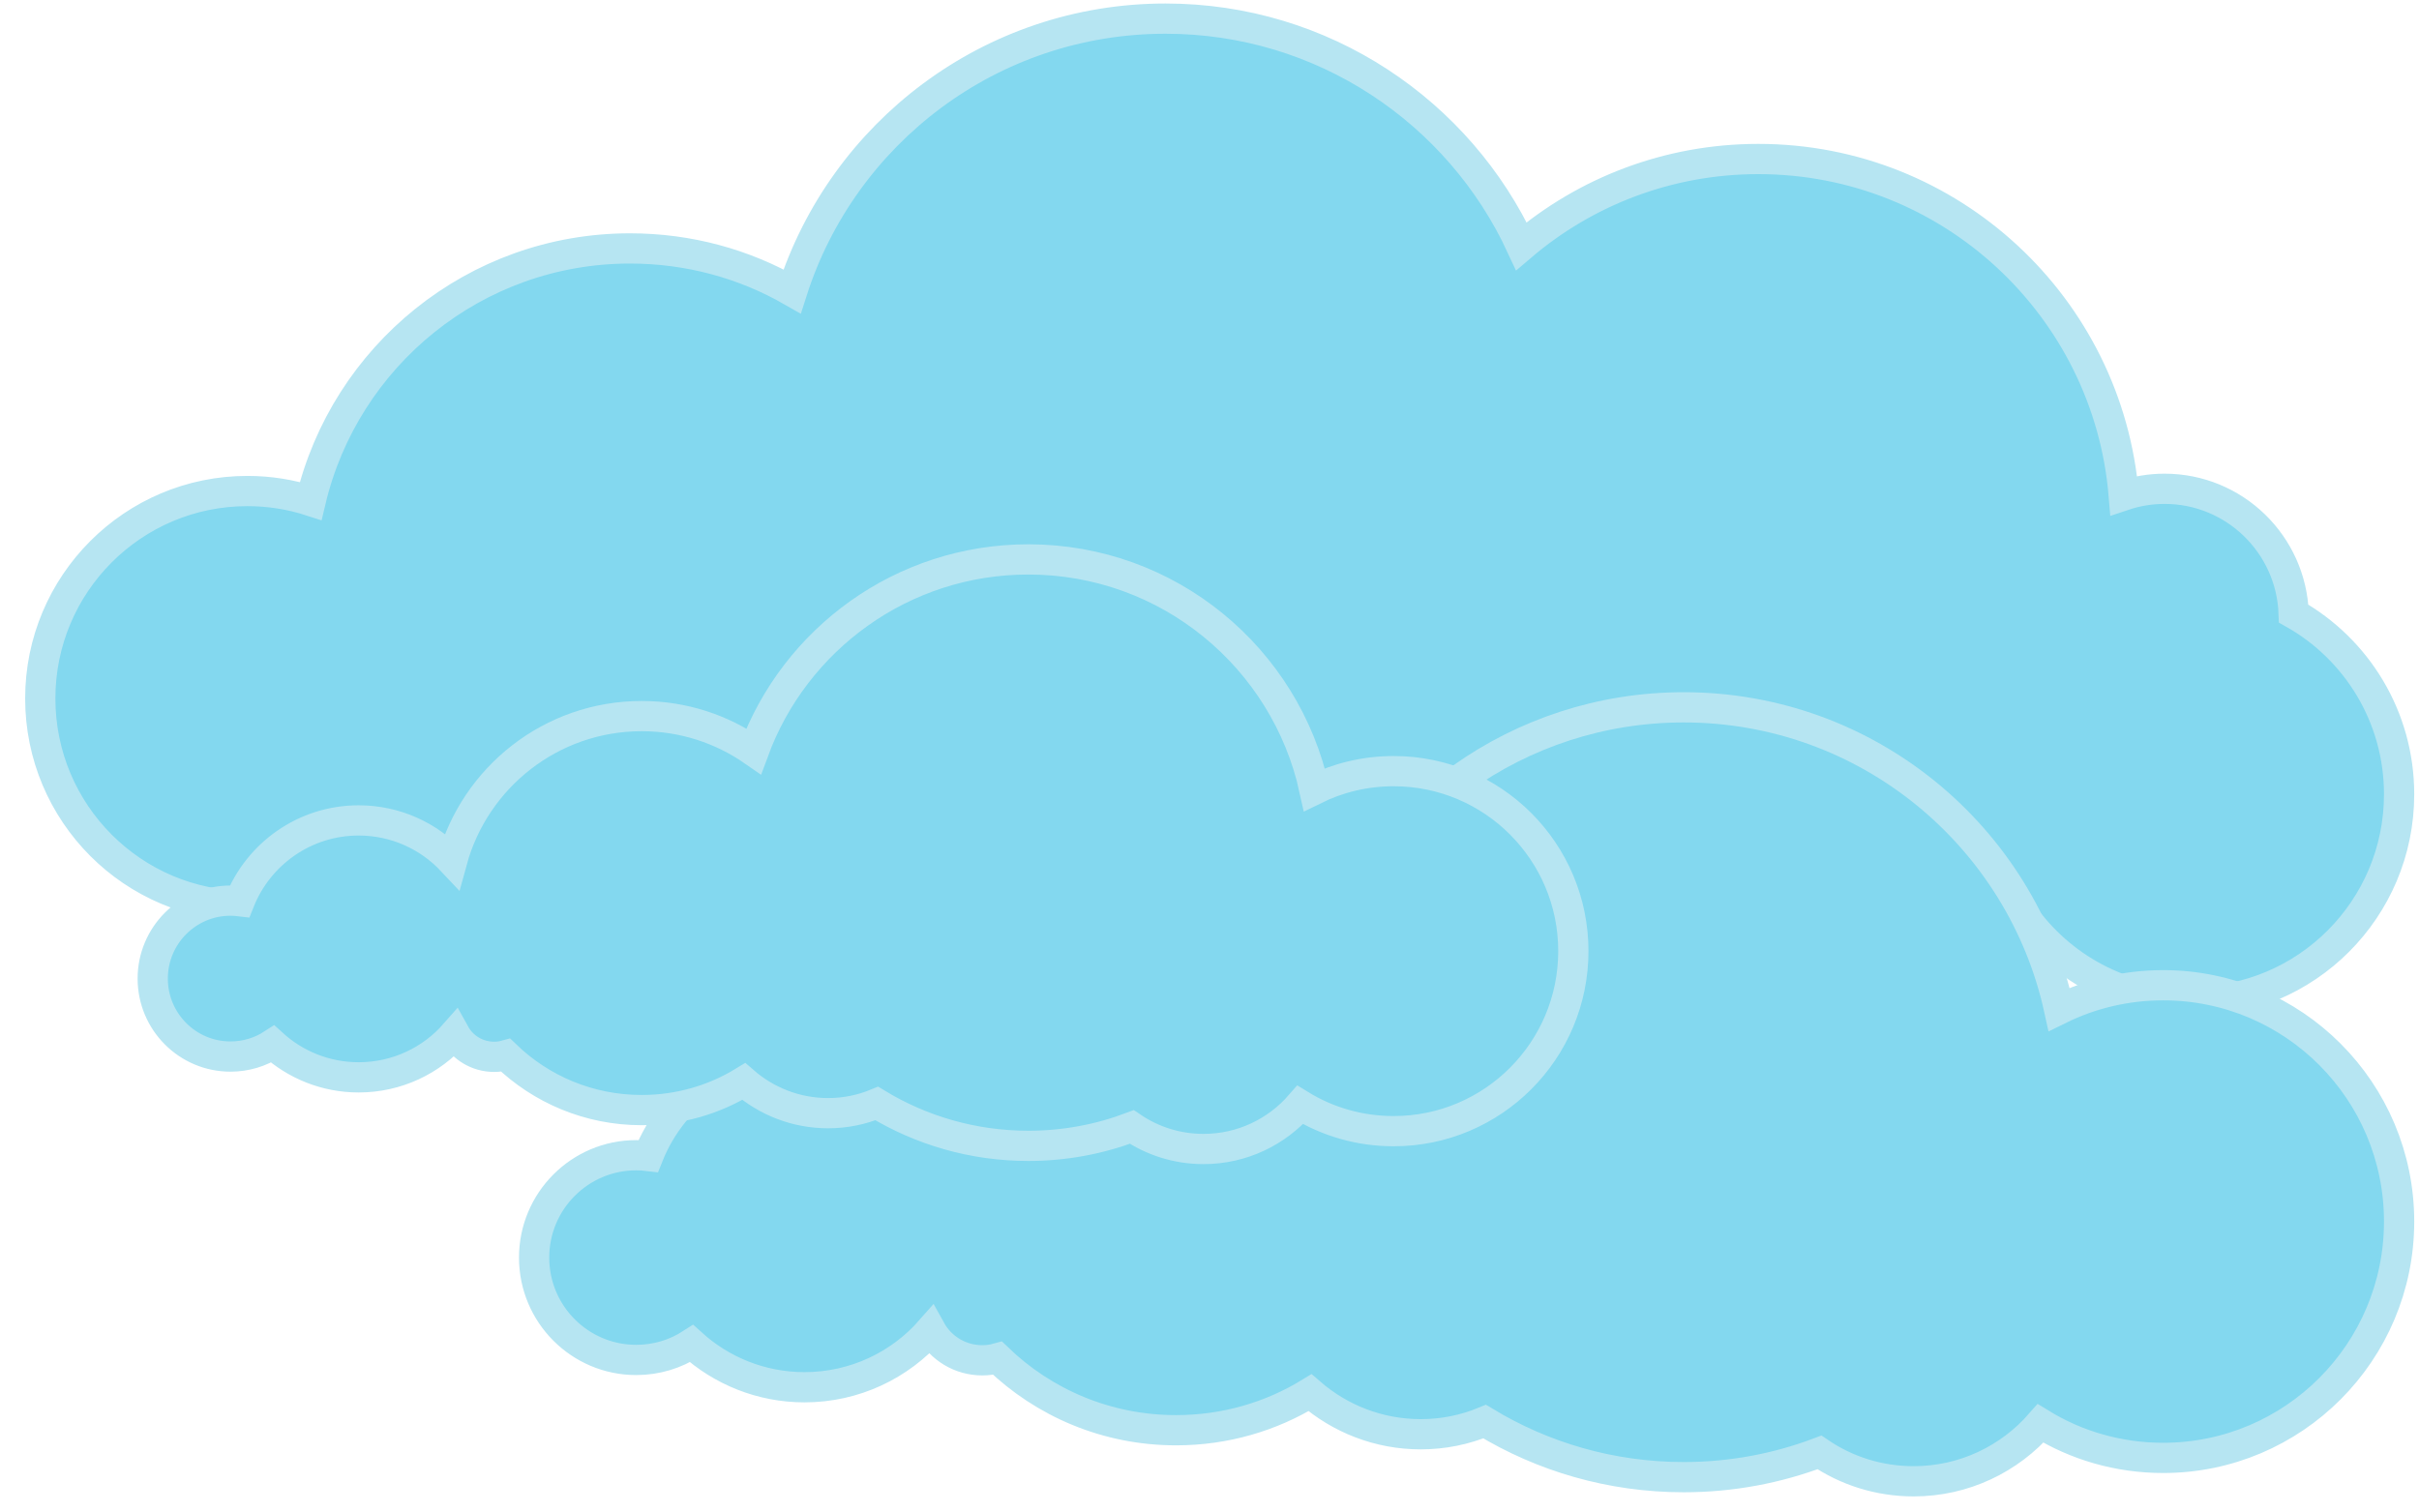
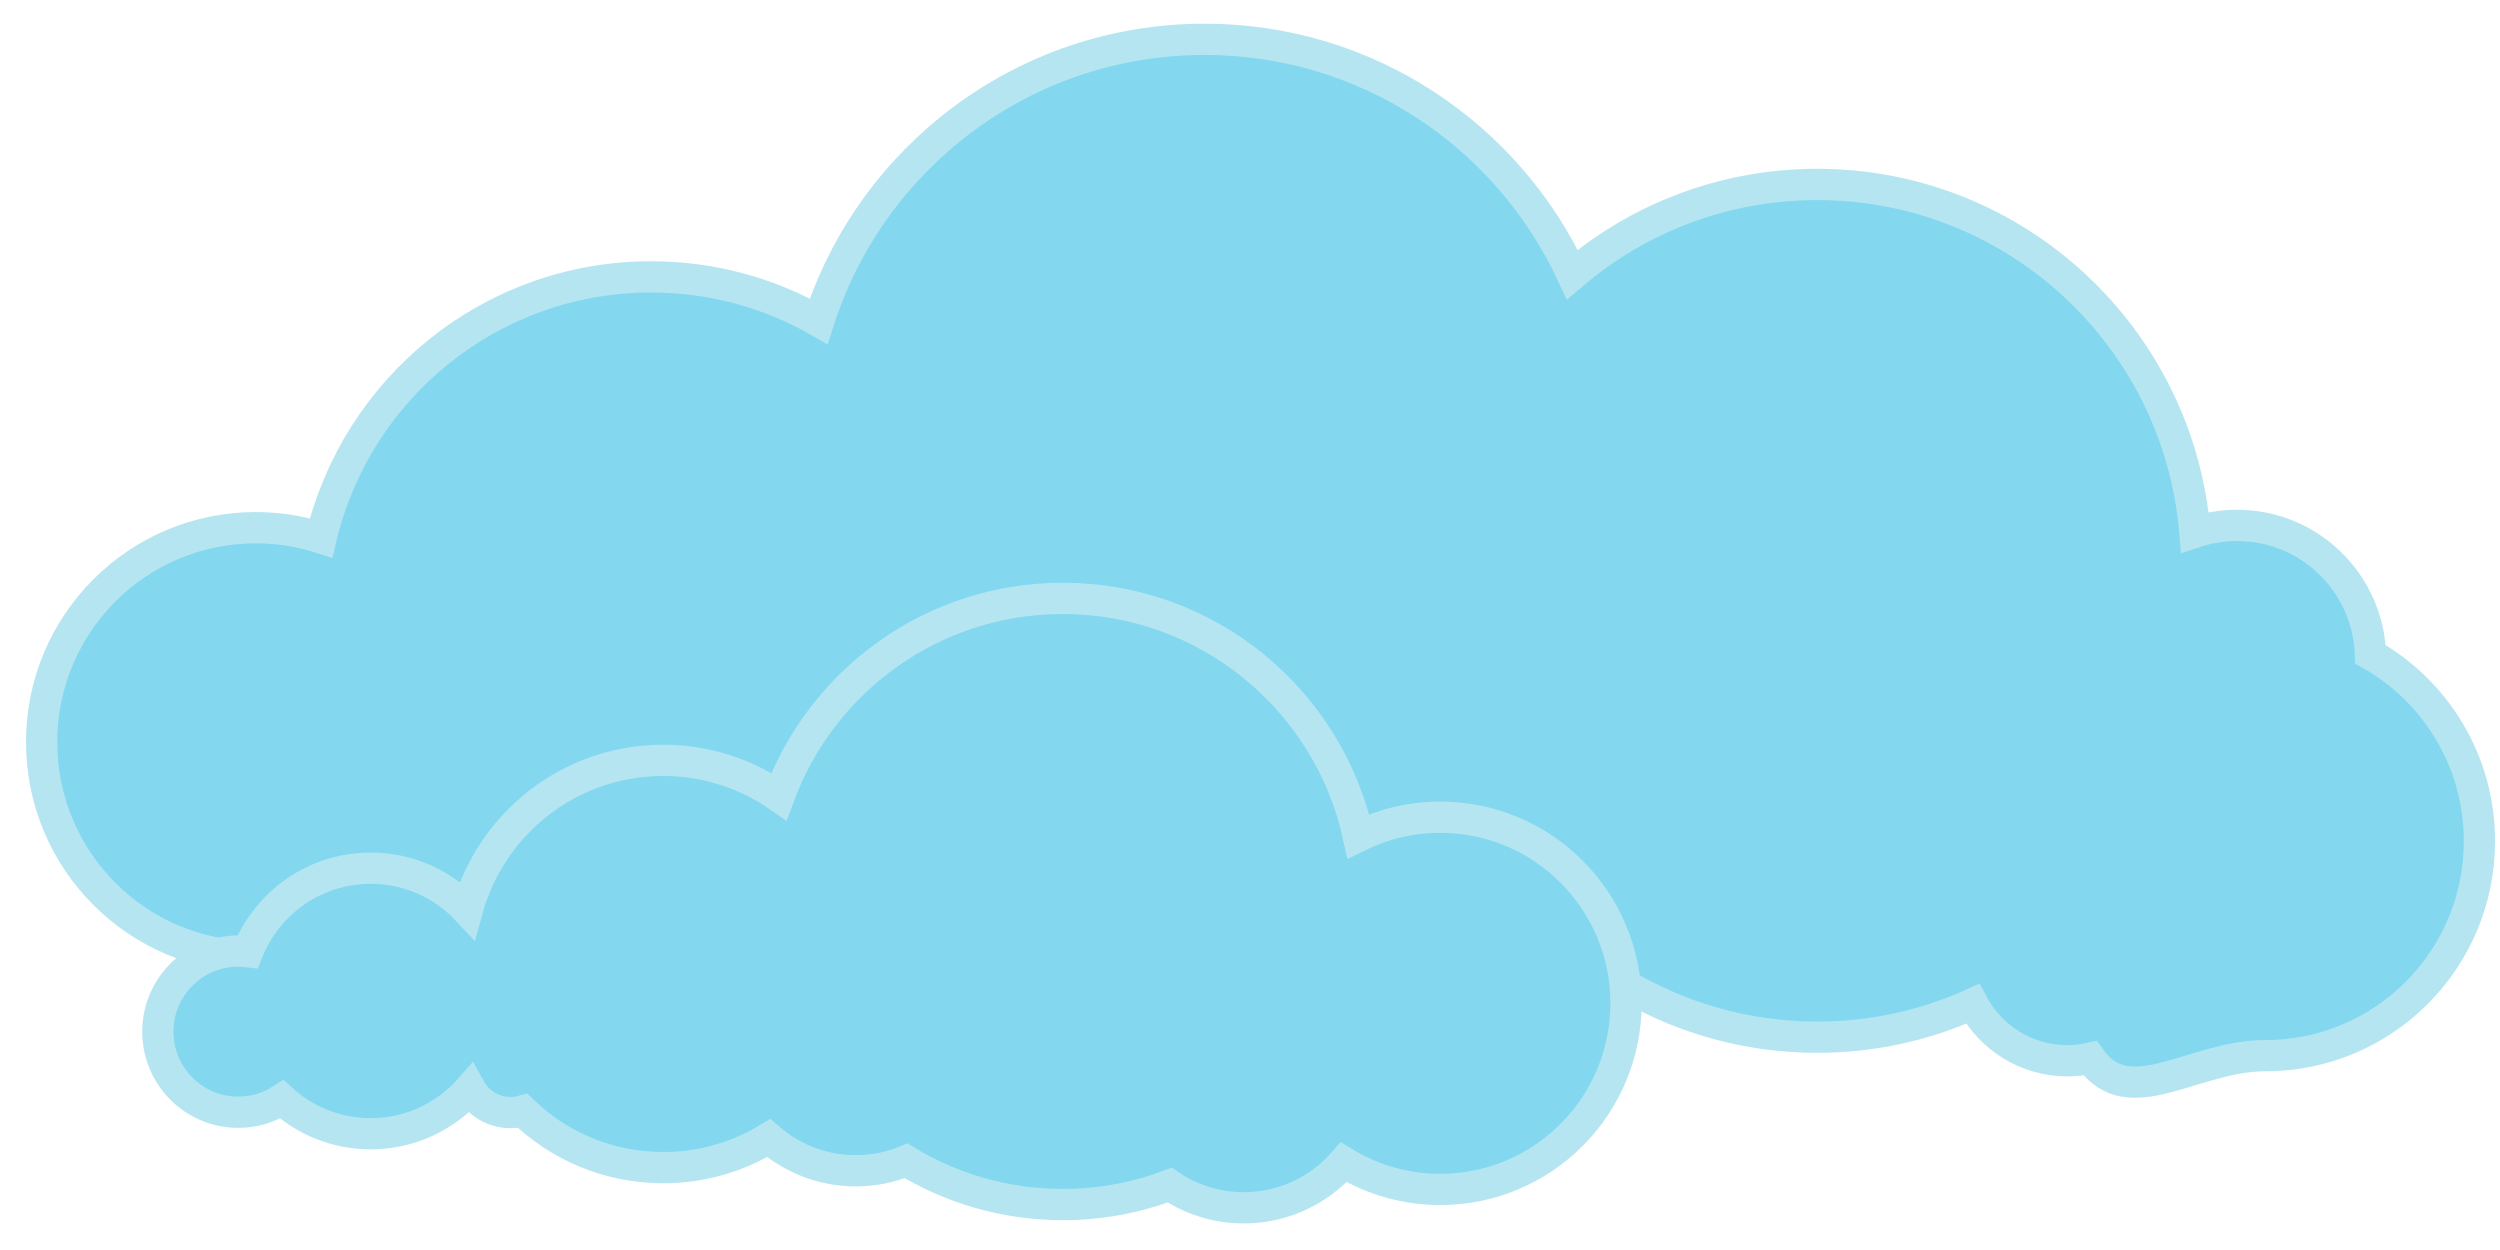
- <svg xmlns="http://www.w3.org/2000/svg" width="80" height="50" viewBox="0 0 80 50" fill="none">
-   <path d="M79.342 26.274C79.342 30.067 76.275 33.139 72.491 33.139C70.175 33.139 68.124 31.989 66.885 30.222C66.65 30.274 66.406 30.302 66.156 30.302C64.843 30.302 63.704 29.563 63.126 28.48C61.609 29.167 59.926 29.547 58.153 29.547C54.925 29.547 51.994 28.285 49.823 26.228C48.859 26.986 47.642 27.437 46.32 27.437C44.856 27.437 43.519 26.884 42.511 25.971C41.264 26.376 39.929 26.593 38.546 26.593C36.97 26.593 35.46 26.311 34.064 25.794C33.477 28.192 31.318 29.971 28.742 29.971C27.531 29.971 26.413 29.578 25.508 28.913C24.093 29.591 22.509 29.971 20.834 29.971C19.361 29.971 17.959 29.677 16.68 29.142C16.214 30.067 15.259 30.698 14.157 30.698C13.054 30.698 12.044 30.03 11.596 29.062C10.592 29.64 9.428 29.971 8.183 29.971C4.399 29.971 1.332 26.899 1.332 23.106C1.332 19.313 4.399 16.243 8.183 16.243C8.912 16.243 9.616 16.358 10.274 16.571C11.408 11.782 15.704 8.218 20.834 8.218C22.787 8.218 24.615 8.731 26.197 9.638C27.868 4.403 32.763 0.616 38.546 0.616C43.759 0.616 48.254 3.697 50.314 8.143C52.426 6.343 55.163 5.26 58.153 5.26C64.507 5.26 69.721 10.158 70.236 16.389C70.659 16.247 71.114 16.169 71.586 16.169C73.894 16.169 75.775 18.004 75.855 20.297C77.937 21.472 79.342 23.709 79.342 26.274Z" fill="#83D8EF" stroke="#B6E5F2" stroke-miterlimit="10" />
-   <path d="M79.342 40.407C79.342 44.724 75.849 48.226 71.54 48.226C70.051 48.226 68.663 47.811 67.484 47.086C66.462 48.258 64.961 49 63.287 49C62.132 49 61.062 48.65 60.172 48.045C58.776 48.573 57.263 48.863 55.682 48.863C53.271 48.863 51.018 48.19 49.099 47.025C48.447 47.295 47.734 47.444 46.986 47.444C45.586 47.444 44.306 46.924 43.324 46.07C42.033 46.86 40.516 47.311 38.894 47.311C36.605 47.311 34.524 46.408 32.991 44.929C32.83 44.974 32.661 44.998 32.488 44.998C31.752 44.998 31.112 44.595 30.782 43.998C29.764 45.159 28.267 45.889 26.605 45.889C25.169 45.889 23.857 45.34 22.871 44.446C22.344 44.788 21.716 44.986 21.04 44.986C19.177 44.986 17.664 43.47 17.664 41.6C17.664 39.73 19.177 38.214 21.04 38.214C21.173 38.214 21.31 38.222 21.439 38.238C22.259 36.183 24.263 34.732 26.605 34.732C28.203 34.732 29.643 35.405 30.661 36.489C31.651 32.865 34.963 30.201 38.894 30.201C40.701 30.201 42.375 30.765 43.755 31.725C45.541 26.864 50.205 23.398 55.682 23.398C61.766 23.398 66.848 27.674 68.099 33.389C69.138 32.877 70.304 32.591 71.54 32.591C75.849 32.591 79.342 36.09 79.342 40.407Z" fill="#83D8EF" stroke="#B6E5F2" stroke-miterlimit="10" />
-   <path d="M52.033 31.462C52.033 34.75 49.373 37.418 46.09 37.418C44.956 37.418 43.898 37.102 43 36.55C42.222 37.443 41.078 38.008 39.803 38.008C38.924 38.008 38.108 37.741 37.431 37.28C36.367 37.682 35.215 37.904 34.01 37.904C32.174 37.904 30.458 37.391 28.996 36.503C28.499 36.709 27.956 36.823 27.386 36.823C26.32 36.823 25.345 36.427 24.597 35.776C23.613 36.377 22.458 36.721 21.222 36.721C19.478 36.721 17.894 36.034 16.726 34.907C16.603 34.941 16.474 34.959 16.343 34.959C15.782 34.959 15.294 34.652 15.043 34.198C14.268 35.082 13.127 35.638 11.861 35.638C10.767 35.638 9.768 35.22 9.017 34.538C8.616 34.799 8.137 34.95 7.622 34.95C6.203 34.95 5.051 33.795 5.051 32.371C5.051 30.946 6.203 29.792 7.622 29.792C7.724 29.792 7.828 29.798 7.926 29.81C8.551 28.244 10.078 27.139 11.861 27.139C13.078 27.139 14.176 27.652 14.951 28.478C15.705 25.718 18.228 23.688 21.222 23.688C22.599 23.688 23.874 24.118 24.925 24.849C26.286 21.146 29.838 18.505 34.01 18.505C38.645 18.505 42.516 21.763 43.469 26.117C44.26 25.727 45.149 25.509 46.09 25.509C49.373 25.509 52.033 28.174 52.033 31.462Z" fill="#83D8EF" stroke="#B6E5F2" stroke-miterlimit="10" />
+ <svg xmlns="http://www.w3.org/2000/svg" width="80" height="40" viewBox="0 0 80 40" fill="none">
+   <path d="M79.342 26.917C79.342 30.71 76.275 33.782 72.491 33.782C70.175 33.782 68.124 35.631 66.885 33.864C66.65 33.917 66.406 33.945 66.156 33.945C64.843 33.945 63.704 33.206 63.126 32.123C61.609 32.809 59.926 33.19 58.153 33.19C54.925 33.19 51.994 31.928 49.823 29.87C48.859 30.628 47.642 28.08 46.32 28.08C44.856 28.08 43.519 27.526 42.511 26.613C41.264 27.019 39.929 27.235 38.546 27.235C36.97 27.235 35.46 26.954 34.064 26.437C33.477 28.835 31.318 30.614 28.742 30.614C27.531 30.614 26.413 30.221 25.508 29.556C24.093 30.233 22.509 30.614 20.834 30.614C19.361 30.614 17.959 30.32 16.68 29.785C16.214 30.71 15.259 31.341 14.157 31.341C13.054 31.341 12.044 30.673 11.596 29.704C10.592 30.283 9.428 30.614 8.183 30.614C4.399 30.614 1.332 27.542 1.332 23.748C1.332 19.955 4.399 16.886 8.183 16.886C8.912 16.886 9.616 17 10.274 17.214C11.408 12.424 15.704 8.86 20.834 8.86C22.787 8.86 24.615 9.374 26.197 10.28C27.868 5.045 32.763 1.258 38.546 1.258C43.759 1.258 48.254 4.34 50.314 8.786C52.426 6.985 55.163 5.902 58.153 5.902C64.507 5.902 69.721 10.8 70.236 17.031C70.659 16.889 71.114 16.812 71.586 16.812C73.894 16.812 75.775 18.646 75.855 20.939C77.937 22.115 79.342 24.352 79.342 26.917Z" fill="#83D8EF" stroke="#B6E5F2" stroke-miterlimit="10" />
+   <path d="M52.033 32.105C52.033 35.393 49.373 38.061 46.09 38.061C44.956 38.061 43.898 37.745 43 37.192C42.222 38.086 41.078 38.65 39.803 38.65C38.924 38.65 38.108 38.383 37.431 37.923C36.367 38.325 35.215 38.546 34.01 38.546C32.174 38.546 30.458 38.033 28.996 37.146C28.499 37.352 27.956 37.465 27.386 37.465C26.32 37.465 25.345 37.069 24.597 36.418C23.613 37.02 22.458 37.364 21.222 37.364C19.478 37.364 17.894 36.676 16.726 35.549C16.603 35.583 16.474 35.602 16.343 35.602C15.782 35.602 15.294 35.295 15.043 34.84C14.268 35.724 13.127 36.28 11.861 36.28C10.767 36.28 9.768 35.863 9.017 35.181C8.616 35.442 8.137 35.592 7.622 35.592C6.203 35.592 5.051 34.438 5.051 33.013C5.051 31.589 6.203 30.434 7.622 30.434C7.724 30.434 7.828 30.441 7.926 30.453C8.551 28.887 10.078 27.782 11.861 27.782C13.078 27.782 14.176 28.294 14.951 29.12C15.705 26.36 18.228 24.331 21.222 24.331C22.599 24.331 23.874 24.76 24.925 25.491C26.286 21.788 29.838 19.148 34.01 19.148C38.645 19.148 42.516 22.405 43.469 26.759C44.26 26.369 45.149 26.151 46.09 26.151C49.373 26.151 52.033 28.816 52.033 32.105Z" fill="#83D8EF" stroke="#B6E5F2" stroke-miterlimit="10" />
</svg>
